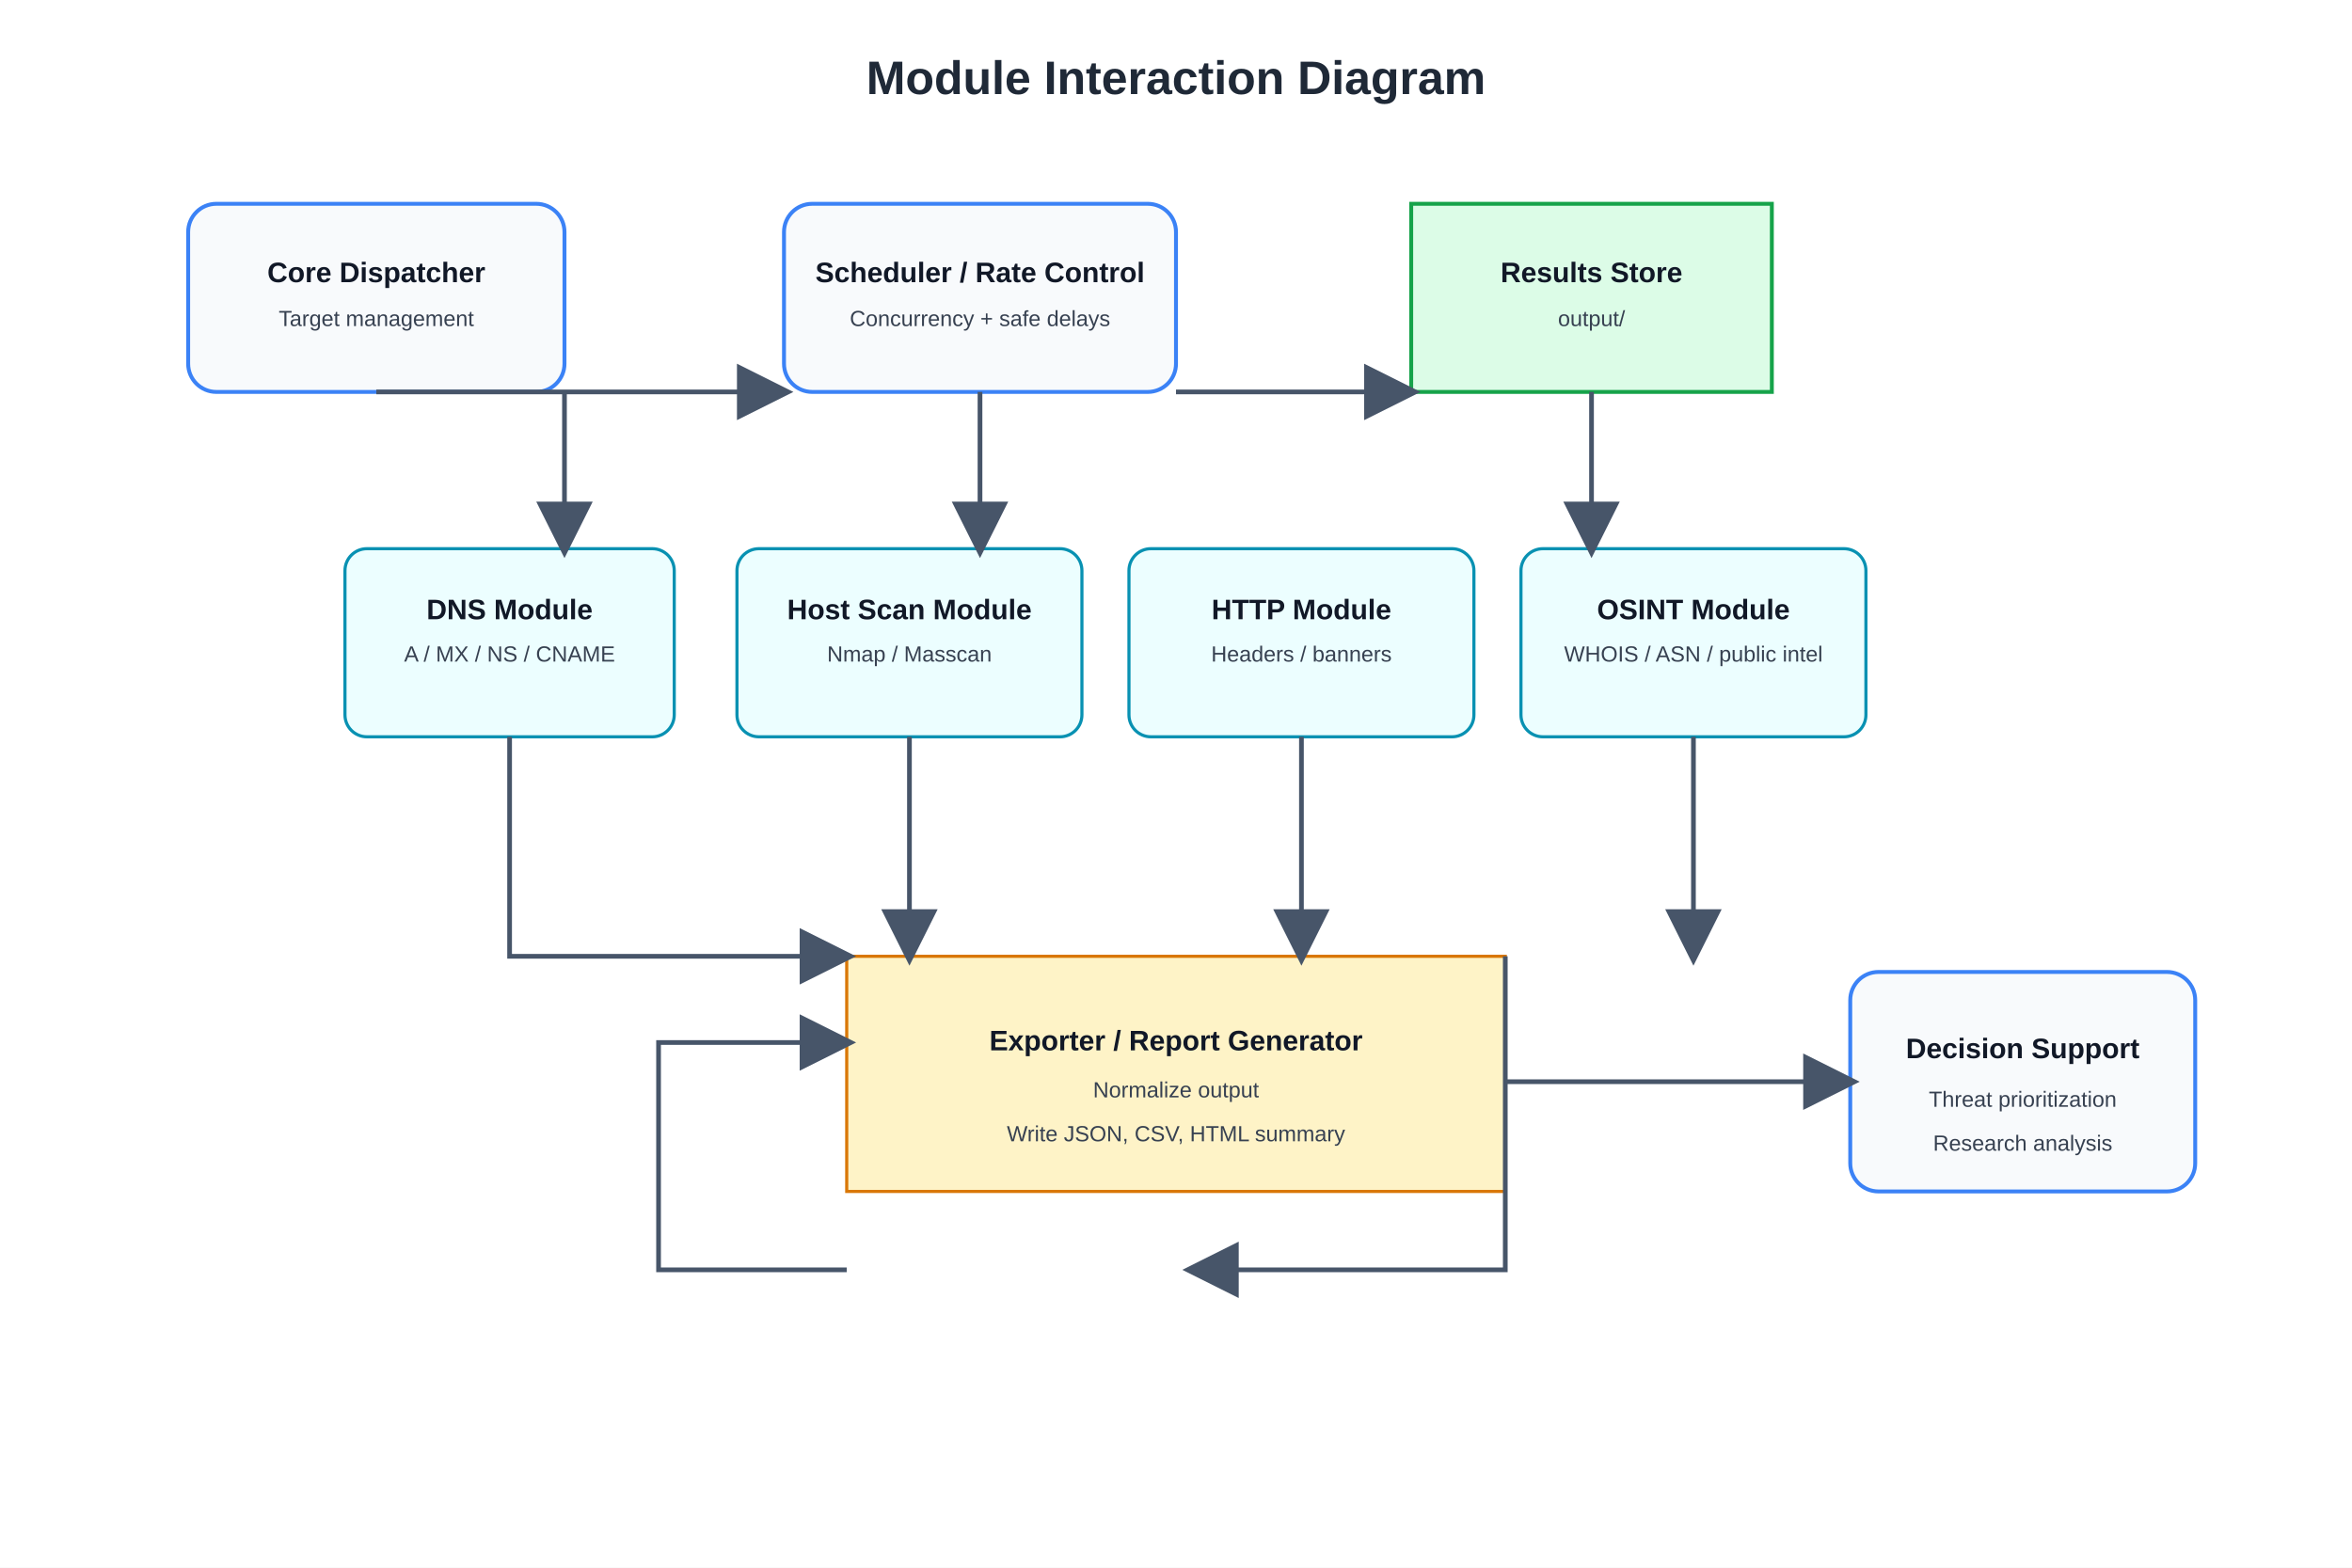
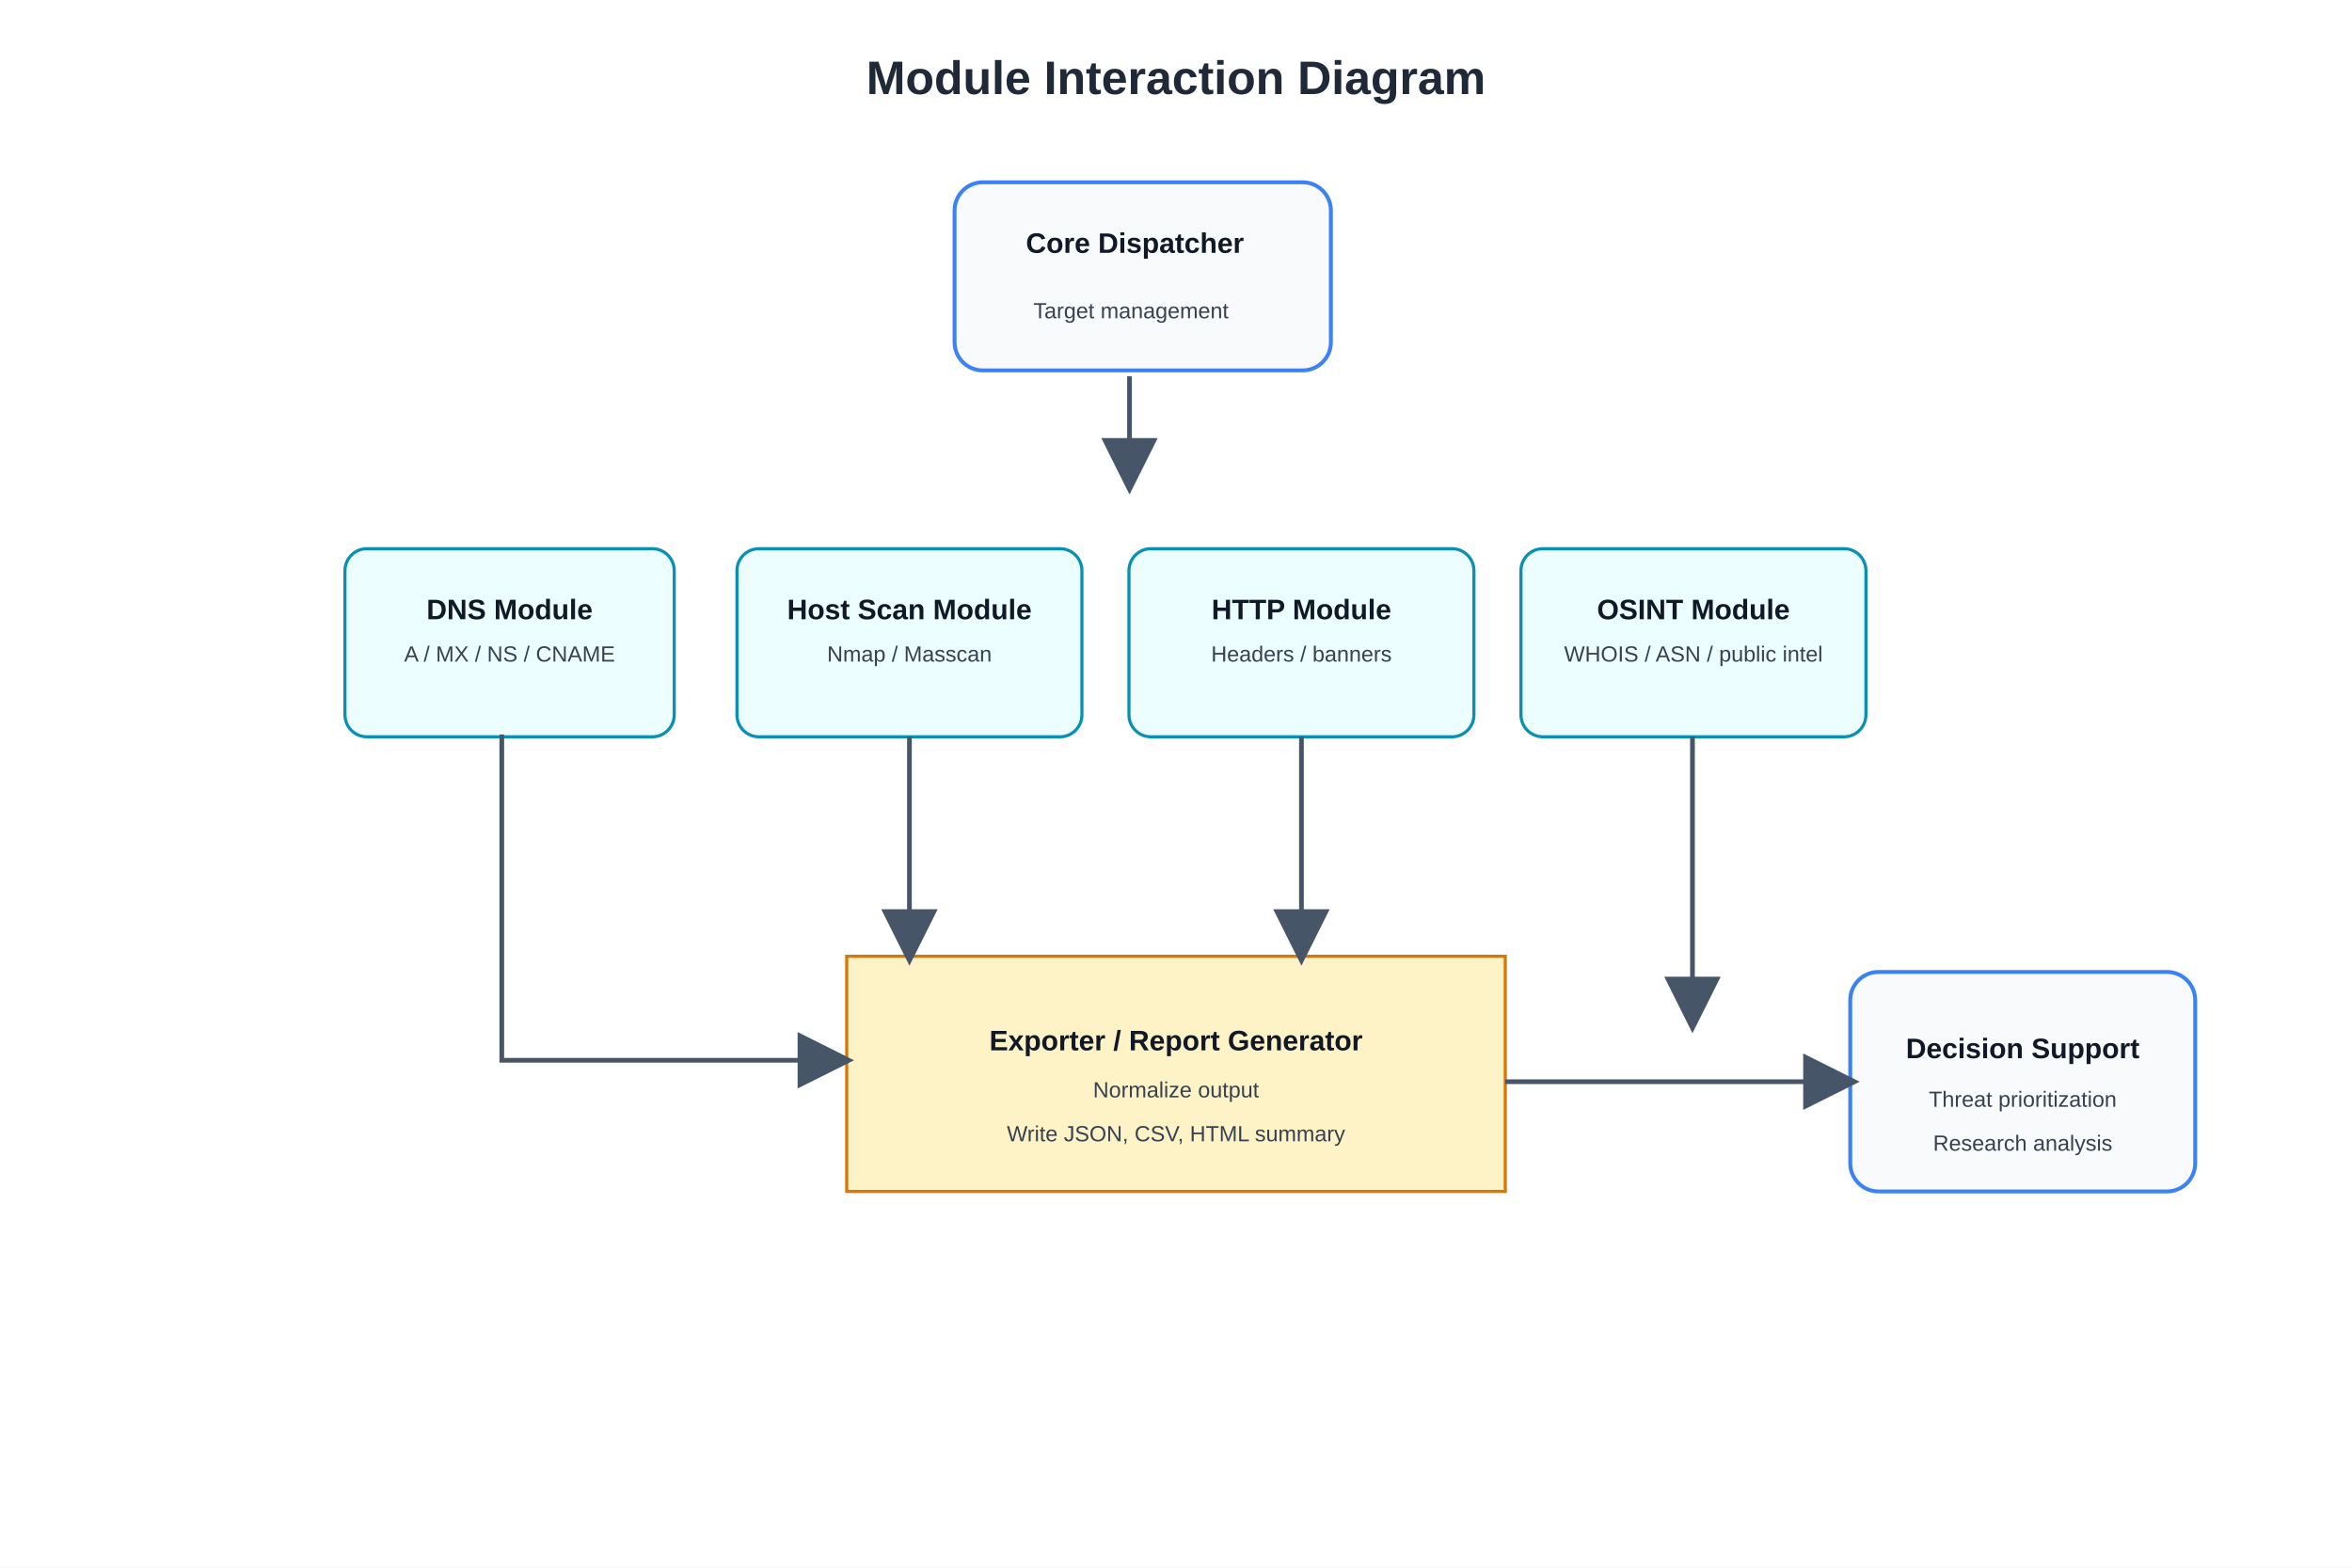
- <svg xmlns="http://www.w3.org/2000/svg" width="1500" height="1000" viewBox="0 0 1500 1000">
-   <defs>
-     <style>
+ <svg xmlns="http://www.w3.org/2000/svg" width="1500" height="1000" viewBox="0 0 1500 1000" version="1.1" id="svg30">
+   <defs id="defs1">
+     <style id="style1">
      .title { font: 700 30px 'Segoe UI', Arial, sans-serif; fill: #1f2937; }
      .label { font: 600 18px 'Segoe UI', Arial, sans-serif; fill: #111827; }
      .small { font: 500 14px 'Segoe UI', Arial, sans-serif; fill: #374151; }
      .box { fill: #f8fafc; stroke: #3b82f6; stroke-width: 2.5; rx: 18; }
      .sub { fill: #ecfeff; stroke: #0891b2; stroke-width: 2; rx: 14; }
      .arrow { stroke: #475569; stroke-width: 3; fill: none; marker-end: url(#arrow); }
      .note { fill: #fef3c7; stroke: #d97706; stroke-width: 2; }
      .store { fill: #dcfce7; stroke: #16a34a; stroke-width: 2.5; }
    </style>
    <marker id="arrow" markerWidth="12" markerHeight="12" refX="10" refY="6" orient="auto">
-       <path d="M0,0 L12,6 L0,12 z" fill="#475569" />
+       <path d="M0,0 L12,6 L0,12 z" fill="#475569" id="path1" />
    </marker>
  </defs>
-   <rect width="1500" height="1000" fill="#ffffff" />
-   <text x="750" y="60" text-anchor="middle" class="title">Module Interaction Diagram</text>
-   <rect x="120" y="130" width="240" height="120" class="box" />
-   <text x="240" y="180" text-anchor="middle" class="label">Core Dispatcher</text>
-   <text x="240" y="208" text-anchor="middle" class="small">Target management</text>
-   <rect x="500" y="130" width="250" height="120" class="box" />
-   <text x="625" y="180" text-anchor="middle" class="label">Scheduler / Rate Control</text>
-   <text x="625" y="208" text-anchor="middle" class="small">Concurrency + safe delays</text>
-   <rect x="900" y="130" width="230" height="120" class="store" />
-   <text x="1015" y="180" text-anchor="middle" class="label">Results Store</text>
-   <text x="1015" y="208" text-anchor="middle" class="small">output/</text>
-   <rect x="220" y="350" width="210" height="120" class="sub" />
-   <text x="325" y="395" text-anchor="middle" class="label">DNS Module</text>
-   <text x="325" y="422" text-anchor="middle" class="small">A / MX / NS / CNAME</text>
-   <rect x="470" y="350" width="220" height="120" class="sub" />
-   <text x="580" y="395" text-anchor="middle" class="label">Host Scan Module</text>
-   <text x="580" y="422" text-anchor="middle" class="small">Nmap / Masscan</text>
-   <rect x="720" y="350" width="220" height="120" class="sub" />
-   <text x="830" y="395" text-anchor="middle" class="label">HTTP Module</text>
-   <text x="830" y="422" text-anchor="middle" class="small">Headers / banners</text>
-   <rect x="970" y="350" width="220" height="120" class="sub" />
-   <text x="1080" y="395" text-anchor="middle" class="label">OSINT Module</text>
-   <text x="1080" y="422" text-anchor="middle" class="small">WHOIS / ASN / public intel</text>
-   <rect x="540" y="610" width="420" height="150" class="note" />
-   <text x="750" y="670" text-anchor="middle" class="label">Exporter / Report Generator</text>
-   <text x="750" y="700" text-anchor="middle" class="small">Normalize output</text>
-   <text x="750" y="728" text-anchor="middle" class="small">Write JSON, CSV, HTML summary</text>
-   <path d="M360 250 L360 350" class="arrow" />
-   <path d="M625 250 L625 350" class="arrow" />
-   <path d="M1015 250 L1015 350" class="arrow" />
-   <path d="M240 250 L500 250" class="arrow" />
-   <path d="M750 250 L900 250" class="arrow" />
-   <path d="M325 470 L325 610 L540 610" class="arrow" />
-   <path d="M580 470 L580 610" class="arrow" />
-   <path d="M830 470 L830 610" class="arrow" />
-   <path d="M1080 470 L1080 610" class="arrow" />
-   <path d="M960 610 L960 810 L760 810" class="arrow" />
-   <path d="M540 810 L420 810 L420 665 L540 665" class="arrow" />
-   <rect x="1180" y="620" width="220" height="140" class="box" />
-   <text x="1290" y="675" text-anchor="middle" class="label">Decision Support</text>
-   <text x="1290" y="706" text-anchor="middle" class="small">Threat prioritization</text>
-   <text x="1290" y="734" text-anchor="middle" class="small">Research analysis</text>
-   <path d="M960 690 L1180 690" class="arrow" />
+   <rect width="1500" height="1000" fill="#ffffff" id="rect1" />
+   <text x="750" y="60" text-anchor="middle" class="title" id="text1">Module Interaction Diagram</text>
+   <rect x="608.778" y="116.284" width="240" height="120" class="box" id="rect2" />
+   <text x="723.791" y="161.297" text-anchor="middle" class="label" id="text2" style="font-style:normal;font-variant:normal;font-weight:600;font-stretch:normal;font-size:18px;line-height:normal;font-family:'Segoe UI', Arial, sans-serif">Core Dispatcher</text>
+   <text x="721.297" y="203.012" text-anchor="middle" class="small" id="text3" style="font-style:normal;font-variant:normal;font-weight:500;font-stretch:normal;font-size:14px;line-height:normal;font-family:'Segoe UI', Arial, sans-serif">Target management</text>
+   <rect x="220" y="350" width="210" height="120" class="sub" id="rect7" />
+   <text x="325" y="395" text-anchor="middle" class="label" id="text8">DNS Module</text>
+   <text x="325" y="422" text-anchor="middle" class="small" id="text9">A / MX / NS / CNAME</text>
+   <rect x="470" y="350" width="220" height="120" class="sub" id="rect9" />
+   <text x="580" y="395" text-anchor="middle" class="label" id="text10">Host Scan Module</text>
+   <text x="580" y="422" text-anchor="middle" class="small" id="text11">Nmap / Masscan</text>
+   <rect x="720" y="350" width="220" height="120" class="sub" id="rect11" />
+   <text x="830" y="395" text-anchor="middle" class="label" id="text12">HTTP Module</text>
+   <text x="830" y="422" text-anchor="middle" class="small" id="text13">Headers / banners</text>
+   <rect x="970" y="350" width="220" height="120" class="sub" id="rect13" />
+   <text x="1080" y="395" text-anchor="middle" class="label" id="text14">OSINT Module</text>
+   <text x="1080" y="422" text-anchor="middle" class="small" id="text15">WHOIS / ASN / public intel</text>
+   <rect x="540" y="610" width="420" height="150" class="note" id="rect15" />
+   <text x="750" y="670" text-anchor="middle" class="label" id="text16">Exporter / Report Generator</text>
+   <text x="750" y="700" text-anchor="middle" class="small" id="text17">Normalize output</text>
+   <text x="750" y="728" text-anchor="middle" class="small" id="text18">Write JSON, CSV, HTML summary</text>
+   <path d="m 720.349,240.025 v 69.416" class="arrow" id="path18" />
+   <path d="M 320.021,468.514 V 676.332 H 538.668" class="arrow" id="path23" />
+   <path d="M580 470 L580 610" class="arrow" id="path24" />
+   <path d="M830 470 L830 610" class="arrow" id="path25" />
+   <path d="M 1079.377,470 V 653.043" class="arrow" id="path26" />
+   <rect x="1180" y="620" width="220" height="140" class="box" id="rect28" />
+   <text x="1290" y="675" text-anchor="middle" class="label" id="text28">Decision Support</text>
+   <text x="1290" y="706" text-anchor="middle" class="small" id="text29">Threat prioritization</text>
+   <text x="1290" y="734" text-anchor="middle" class="small" id="text30">Research analysis</text>
+   <path d="M960 690 L1180 690" class="arrow" id="path30" />
</svg>
